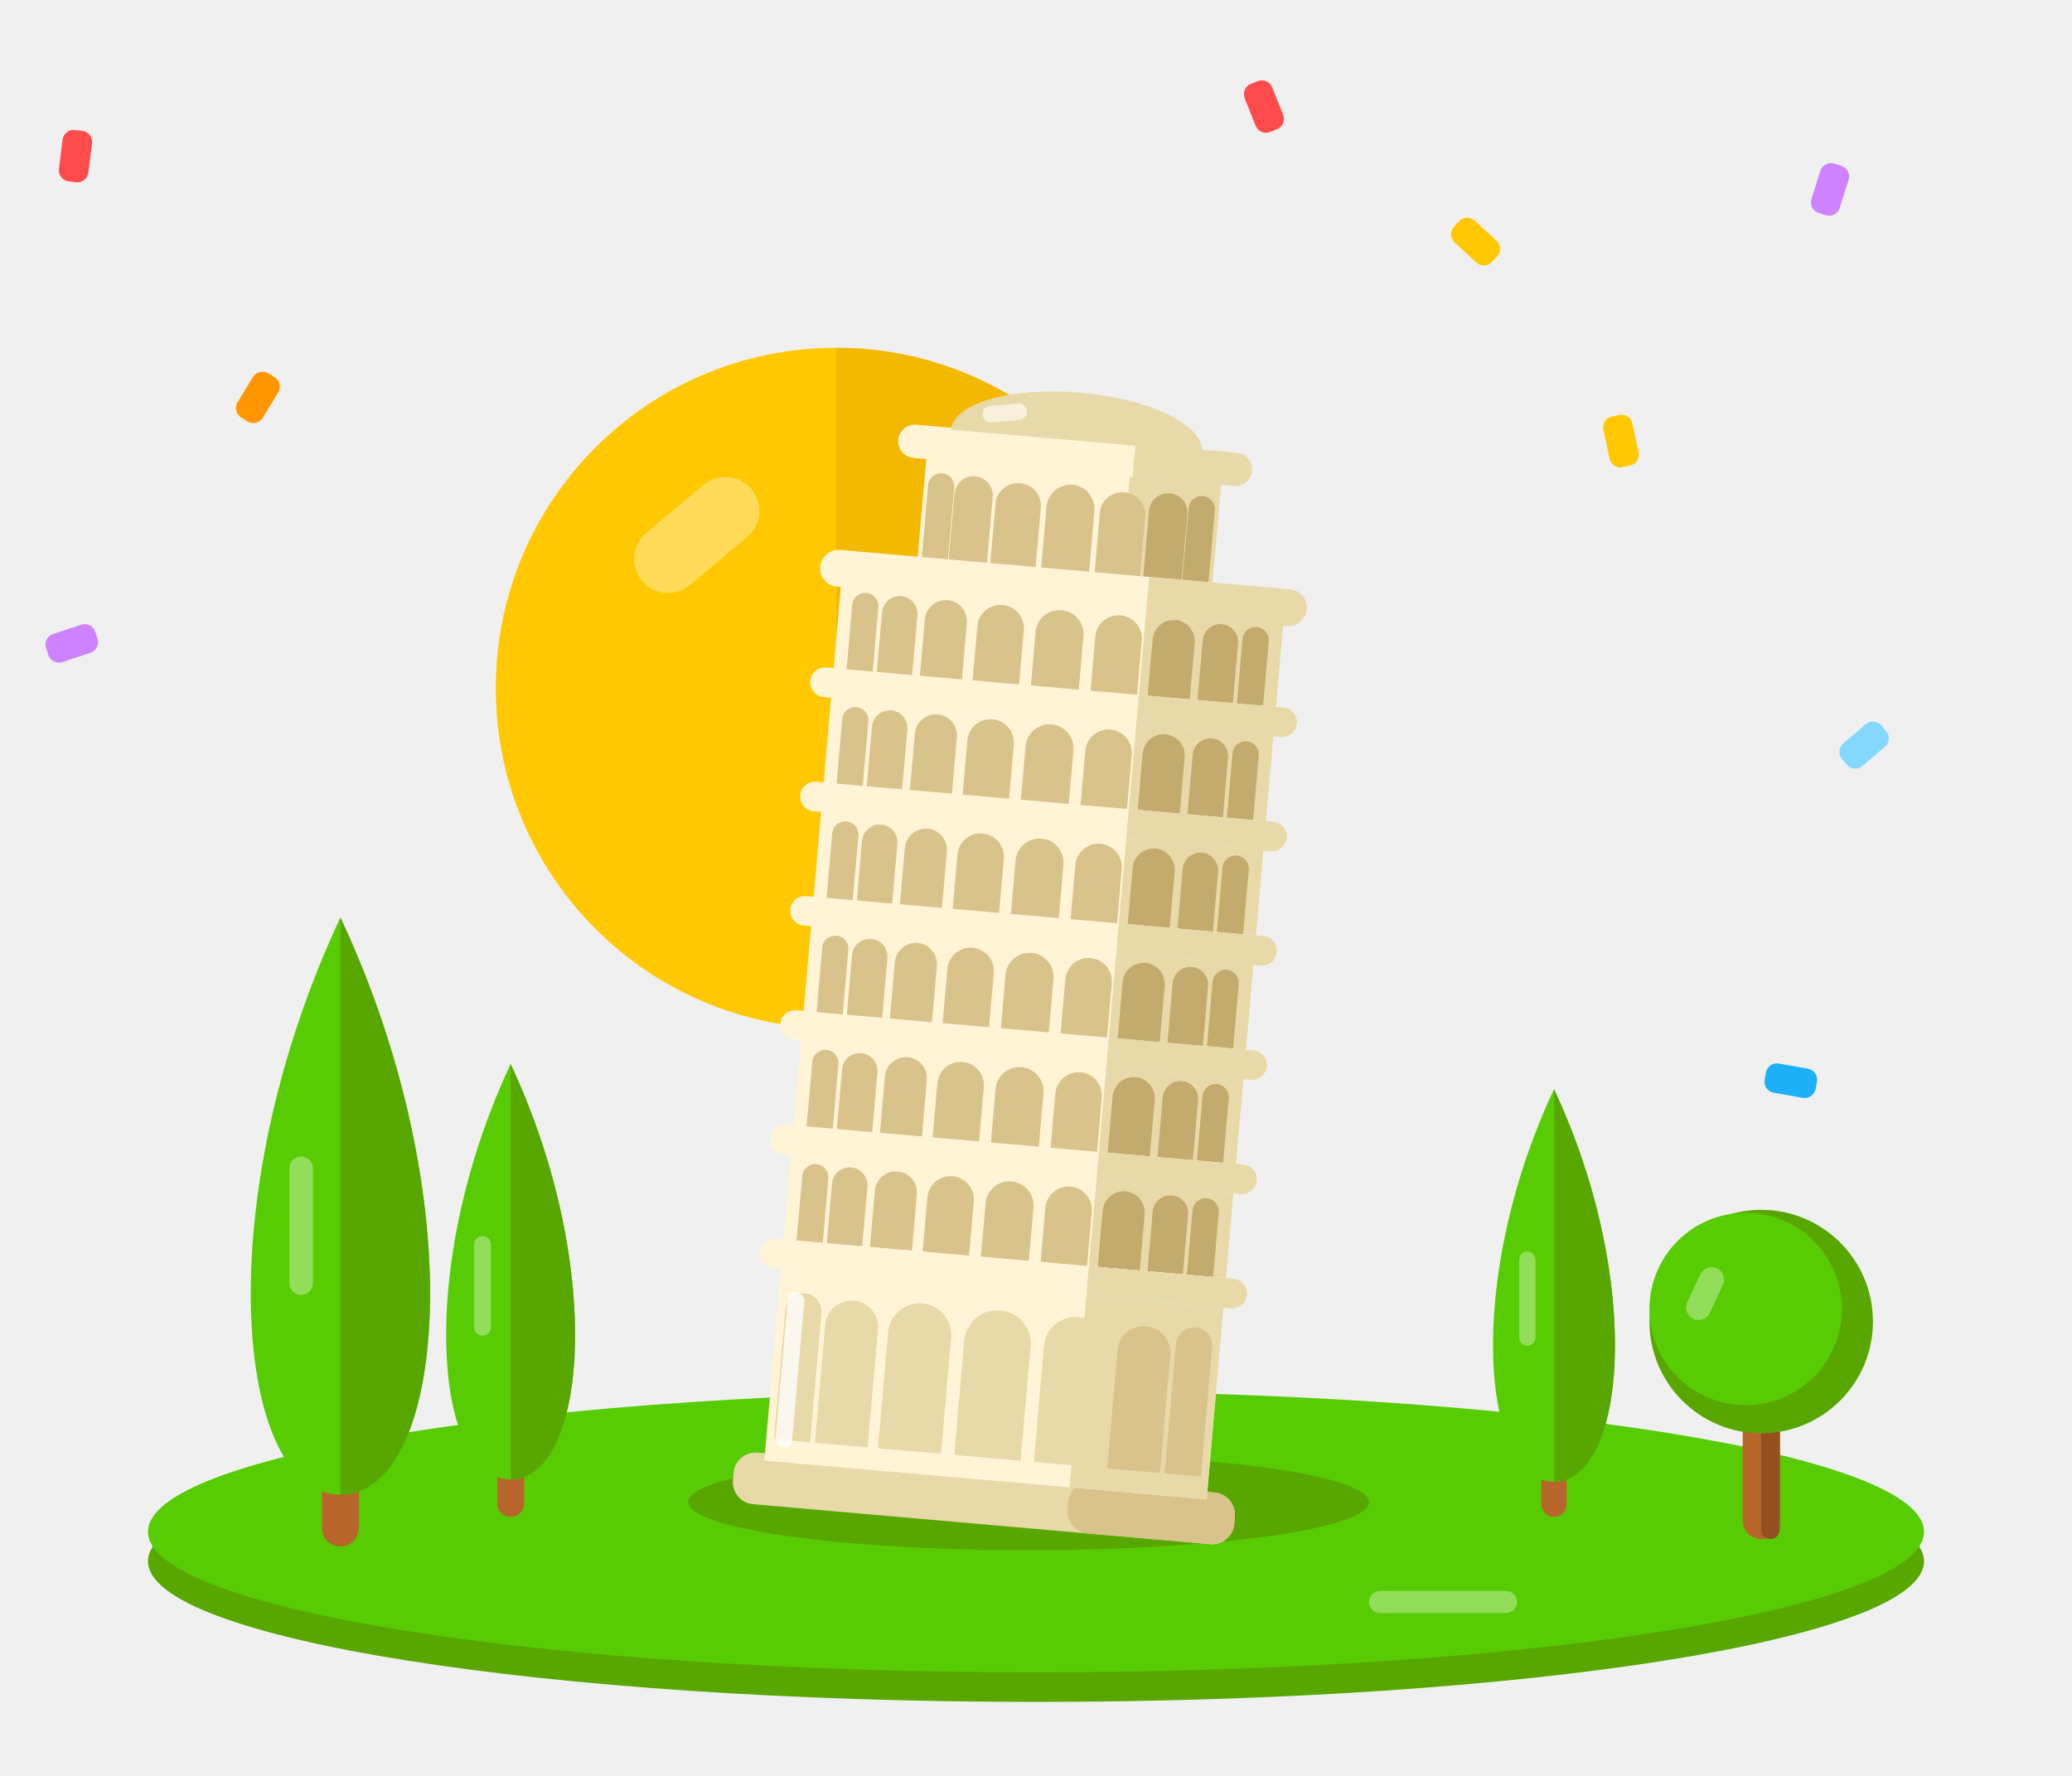
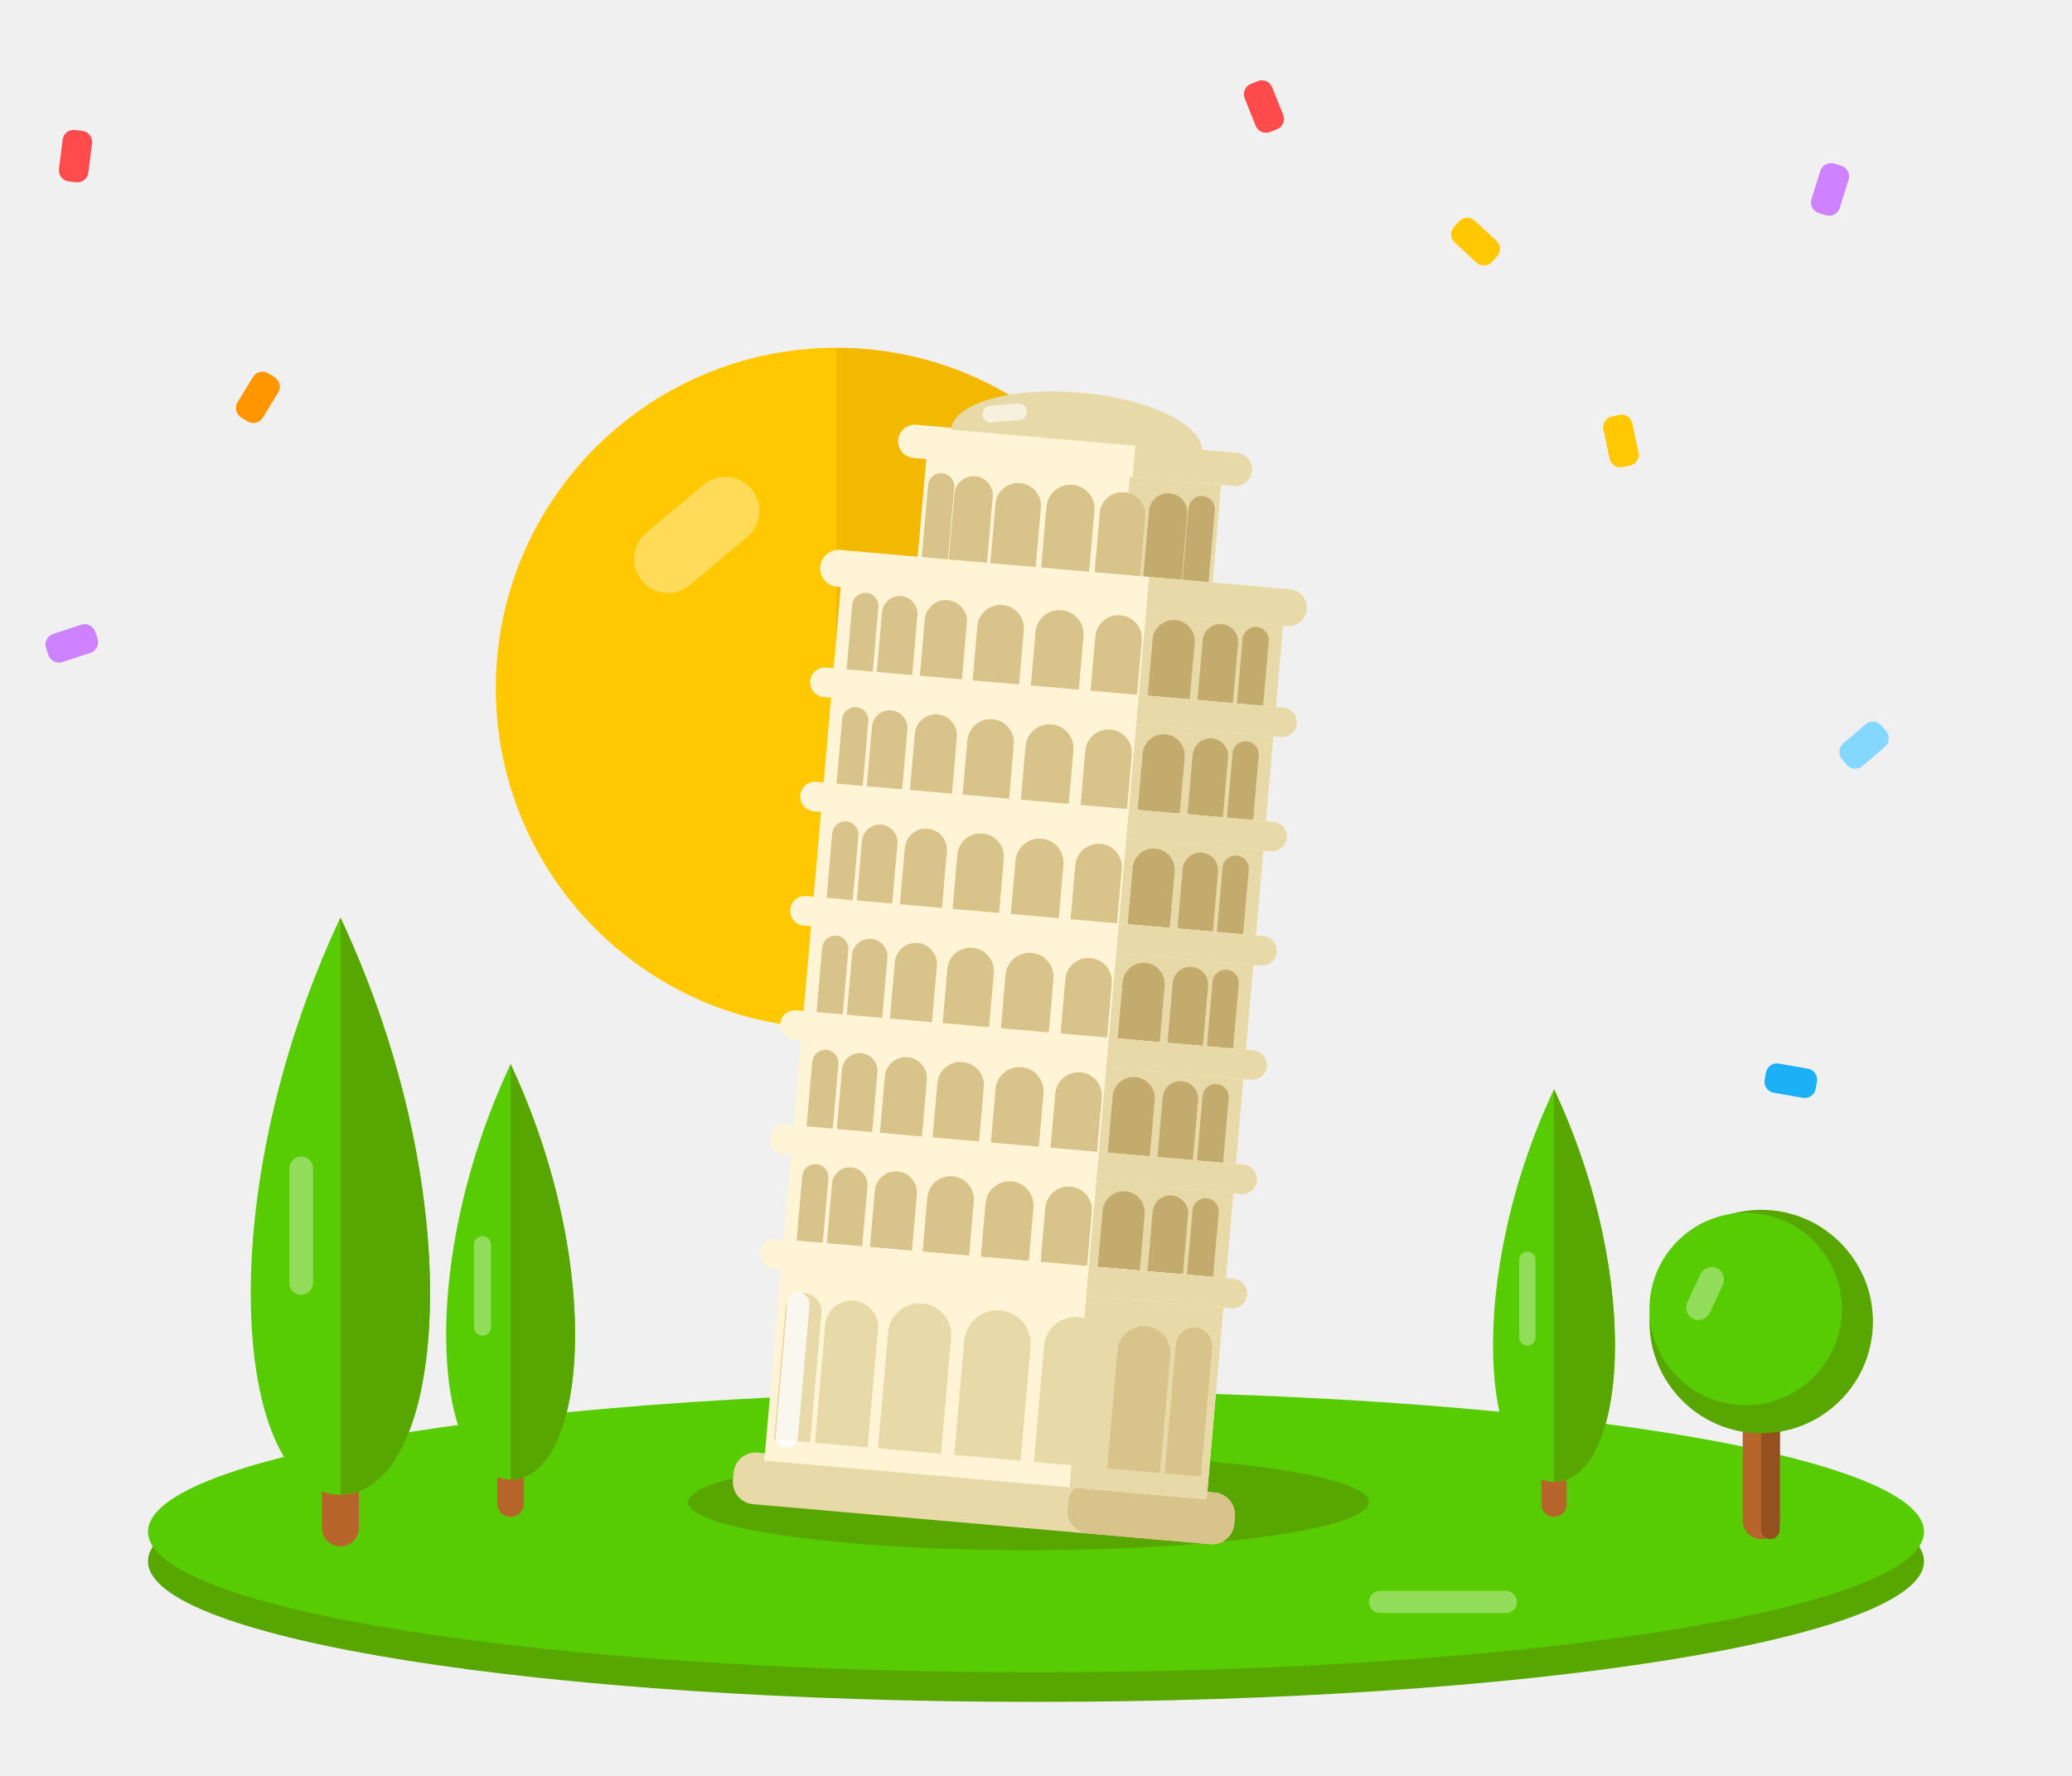
<svg xmlns="http://www.w3.org/2000/svg" viewBox="0 0 560 480" width="560" height="480">
  <circle cx="226" cy="186" r="92" fill="#FFC800" />
  <path d="M226 94A92 92 0 0 1 226 278Z" fill="#E5A400" opacity=".45" />
  <rect x="169" y="135.4" width="38.6" height="18.4" rx="9.2" fill="#FFFFFF" transform="rotate(-40 188.3 144.6)" opacity=".35" />
  <ellipse cx="280" cy="422" rx="240" ry="38" fill="#58A700" />
  <ellipse cx="280" cy="414" rx="240" ry="38" fill="#58CC02" />
  <rect x="370" y="430" width="40" height="6" rx="3" fill="#FFFFFF" opacity=".35" />
  <rect x="87" y="396" width="10" height="22" rx="5" fill="#B8652B" />
  <path d="M92 248C127.9 324.5 120.5 404 92 404C63.5 404 56.1 324.5 92 248Z" fill="#58CC02" />
  <path d="M92 248C127.9 324.5 120.5 404 92 404Z" fill="#58A700" />
  <rect x="78.2" y="312.6" width="6.4" height="37.4" rx="3.2" fill="#FFFFFF" opacity=".35" />
  <rect x="134.4" y="394.2" width="7.2" height="15.8" rx="3.6" fill="#B8652B" />
  <path d="M138 287.6C163.8 342.7 158.5 399.9 138 399.9C117.5 399.9 112.2 342.7 138 287.6Z" fill="#58CC02" />
  <path d="M138 287.6C163.8 342.7 158.5 399.9 138 399.9Z" fill="#58A700" />
  <rect x="128.1" y="334.1" width="4.6" height="26.9" rx="2.3" fill="#FFFFFF" opacity=".35" />
  <rect x="416.6" y="395" width="6.8" height="15" rx="3.4" fill="#B8652B" />
  <path d="M420 294.4C444.4 346.4 439.4 400.5 420 400.5C400.6 400.5 395.6 346.4 420 294.4Z" fill="#58CC02" />
  <path d="M420 294.4C444.4 346.4 439.4 400.5 420 400.5Z" fill="#58A700" />
  <rect x="410.6" y="338.3" width="4.4" height="25.4" rx="2.2" fill="#FFFFFF" opacity=".35" />
  <rect x="471" y="379" width="10.1" height="37" rx="5" fill="#B8652B" />
  <rect x="476" y="379" width="5" height="37" rx="2.5" fill="#94501F" />
  <circle cx="476" cy="357.2" r="30.2" fill="#58A700" />
  <circle cx="471.8" cy="353.8" r="26" fill="#58CC02" />
  <rect x="457.5" y="342.1" width="6.7" height="15.1" rx="3.4" fill="#FFFFFF" transform="rotate(25 460.9 349.6)" opacity=".35" />
  <ellipse cx="278" cy="406" rx="92" ry="13" fill="#58A700" />
  <g transform="rotate(5 266 404)">
    <rect x="198" y="398" width="136" height="14" rx="6" fill="#E8D9A8" />
    <rect x="288.8" y="398" width="45.2" height="14" rx="6" fill="#D8C38A" />
    <rect x="206" y="344" width="120" height="56" fill="#FFF5D6" />
    <rect x="288.8" y="344" width="37.2" height="56" fill="#E8D9A8" />
    <path d="M208.1 394V358.9A4.9 4.9 0 0 1 217.9 358.9V394Z" fill="#E8D9A8" />
    <path d="M219.2 394V361.2A7.2 7.2 0 0 1 233.5 361.2V394Z" fill="#E8D9A8" />
    <path d="M236.3 394V362.5A8.5 8.5 0 0 1 253.4 362.5V394Z" fill="#E8D9A8" />
    <path d="M257 394V363A9 9 0 0 1 275 363V394Z" fill="#E8D9A8" />
    <path d="M278.6 394V362.5A8.5 8.5 0 0 1 295.7 362.5V394Z" fill="#E8D9A8" />
    <path d="M298.5 394V361.2A7.2 7.2 0 0 1 312.8 361.2V394Z" fill="#D8C38A" />
    <path d="M314.1 394V358.9A4.9 4.9 0 0 1 323.9 358.9V394Z" fill="#D8C38A" />
    <rect x="206" y="313" width="120" height="31" fill="#FFF5D6" />
    <rect x="288.8" y="313" width="37.2" height="31" fill="#E8D9A8" />
    <path d="M209.5 341V322.5A3.5 3.5 0 0 1 216.6 322.5V341Z" fill="#D8C38A" />
    <path d="M217.7 341V323.8A4.8 4.8 0 0 1 227.3 323.8V341Z" fill="#D8C38A" />
    <path d="M229.4 341V324.7A5.7 5.7 0 0 1 240.8 324.7V341Z" fill="#D8C38A" />
    <path d="M243.7 341V325.3A6.3 6.3 0 0 1 256.3 325.3V341Z" fill="#D8C38A" />
    <path d="M259.5 341V325.5A6.5 6.5 0 0 1 272.5 325.5V341Z" fill="#D8C38A" />
    <path d="M275.7 341V325.3A6.3 6.3 0 0 1 288.3 325.3V341Z" fill="#D8C38A" />
    <path d="M291.2 341V324.7A5.7 5.7 0 0 1 302.6 324.7V341Z" fill="#C2AB6C" />
    <path d="M304.7 341V323.8A4.8 4.8 0 0 1 314.3 323.8V341Z" fill="#C2AB6C" />
    <path d="M315.4 341V322.5A3.5 3.5 0 0 1 322.5 322.5V341Z" fill="#C2AB6C" />
    <rect x="206" y="282" width="120" height="31" fill="#FFF5D6" />
    <rect x="288.8" y="282" width="37.2" height="31" fill="#E8D9A8" />
    <path d="M209.5 310V291.5A3.5 3.5 0 0 1 216.6 291.5V310Z" fill="#D8C38A" />
    <path d="M217.7 310V292.8A4.8 4.8 0 0 1 227.3 292.8V310Z" fill="#D8C38A" />
    <path d="M229.4 310V293.7A5.7 5.7 0 0 1 240.8 293.7V310Z" fill="#D8C38A" />
    <path d="M243.7 310V294.3A6.3 6.3 0 0 1 256.3 294.3V310Z" fill="#D8C38A" />
    <path d="M259.5 310V294.5A6.5 6.5 0 0 1 272.5 294.5V310Z" fill="#D8C38A" />
    <path d="M275.7 310V294.3A6.3 6.3 0 0 1 288.3 294.3V310Z" fill="#D8C38A" />
    <path d="M291.2 310V293.7A5.7 5.7 0 0 1 302.6 293.7V310Z" fill="#C2AB6C" />
    <path d="M304.7 310V292.8A4.8 4.8 0 0 1 314.3 292.8V310Z" fill="#C2AB6C" />
    <path d="M315.4 310V291.5A3.5 3.5 0 0 1 322.5 291.5V310Z" fill="#C2AB6C" />
    <rect x="206" y="251" width="120" height="31" fill="#FFF5D6" />
    <rect x="288.8" y="251" width="37.2" height="31" fill="#E8D9A8" />
    <path d="M209.5 279V260.5A3.5 3.5 0 0 1 216.6 260.5V279Z" fill="#D8C38A" />
    <path d="M217.7 279V261.8A4.8 4.8 0 0 1 227.3 261.8V279Z" fill="#D8C38A" />
    <path d="M229.4 279V262.7A5.7 5.7 0 0 1 240.8 262.7V279Z" fill="#D8C38A" />
    <path d="M243.7 279V263.3A6.3 6.3 0 0 1 256.3 263.3V279Z" fill="#D8C38A" />
    <path d="M259.5 279V263.5A6.5 6.5 0 0 1 272.5 263.5V279Z" fill="#D8C38A" />
    <path d="M275.7 279V263.3A6.3 6.3 0 0 1 288.3 263.3V279Z" fill="#D8C38A" />
    <path d="M291.2 279V262.7A5.7 5.7 0 0 1 302.6 262.7V279Z" fill="#C2AB6C" />
    <path d="M304.7 279V261.8A4.8 4.8 0 0 1 314.3 261.8V279Z" fill="#C2AB6C" />
    <path d="M315.4 279V260.5A3.5 3.5 0 0 1 322.5 260.5V279Z" fill="#C2AB6C" />
    <rect x="206" y="220" width="120" height="31" fill="#FFF5D6" />
    <rect x="288.8" y="220" width="37.2" height="31" fill="#E8D9A8" />
    <path d="M209.5 248V229.5A3.5 3.5 0 0 1 216.6 229.5V248Z" fill="#D8C38A" />
    <path d="M217.7 248V230.8A4.8 4.8 0 0 1 227.3 230.8V248Z" fill="#D8C38A" />
    <path d="M229.4 248V231.7A5.7 5.7 0 0 1 240.8 231.7V248Z" fill="#D8C38A" />
    <path d="M243.7 248V232.3A6.3 6.3 0 0 1 256.3 232.3V248Z" fill="#D8C38A" />
    <path d="M259.5 248V232.5A6.5 6.5 0 0 1 272.5 232.5V248Z" fill="#D8C38A" />
    <path d="M275.7 248V232.3A6.3 6.3 0 0 1 288.3 232.3V248Z" fill="#D8C38A" />
    <path d="M291.2 248V231.7A5.7 5.7 0 0 1 302.6 231.7V248Z" fill="#C2AB6C" />
    <path d="M304.7 248V230.8A4.8 4.8 0 0 1 314.3 230.8V248Z" fill="#C2AB6C" />
    <path d="M315.4 248V229.5A3.5 3.5 0 0 1 322.5 229.5V248Z" fill="#C2AB6C" />
    <rect x="206" y="189" width="120" height="31" fill="#FFF5D6" />
    <rect x="288.8" y="189" width="37.2" height="31" fill="#E8D9A8" />
    <path d="M209.5 217V198.5A3.5 3.5 0 0 1 216.6 198.5V217Z" fill="#D8C38A" />
    <path d="M217.7 217V199.8A4.8 4.8 0 0 1 227.3 199.8V217Z" fill="#D8C38A" />
    <path d="M229.4 217V200.7A5.7 5.7 0 0 1 240.8 200.7V217Z" fill="#D8C38A" />
    <path d="M243.7 217V201.3A6.3 6.3 0 0 1 256.3 201.3V217Z" fill="#D8C38A" />
    <path d="M259.5 217V201.5A6.5 6.5 0 0 1 272.5 201.5V217Z" fill="#D8C38A" />
    <path d="M275.7 217V201.3A6.3 6.3 0 0 1 288.3 201.3V217Z" fill="#D8C38A" />
    <path d="M291.2 217V200.7A5.7 5.7 0 0 1 302.6 200.7V217Z" fill="#C2AB6C" />
    <path d="M304.7 217V199.8A4.8 4.8 0 0 1 314.3 199.8V217Z" fill="#C2AB6C" />
    <path d="M315.4 217V198.5A3.5 3.5 0 0 1 322.5 198.5V217Z" fill="#C2AB6C" />
    <rect x="206" y="158" width="120" height="31" fill="#FFF5D6" />
    <rect x="288.8" y="158" width="37.2" height="31" fill="#E8D9A8" />
    <path d="M209.5 186V167.5A3.5 3.5 0 0 1 216.6 167.5V186Z" fill="#D8C38A" />
    <path d="M217.7 186V168.8A4.8 4.8 0 0 1 227.3 168.8V186Z" fill="#D8C38A" />
    <path d="M229.4 186V169.7A5.7 5.7 0 0 1 240.8 169.7V186Z" fill="#D8C38A" />
    <path d="M243.7 186V170.3A6.3 6.3 0 0 1 256.3 170.3V186Z" fill="#D8C38A" />
    <path d="M259.5 186V170.5A6.5 6.5 0 0 1 272.5 170.5V186Z" fill="#D8C38A" />
    <path d="M275.7 186V170.3A6.3 6.3 0 0 1 288.3 170.3V186Z" fill="#D8C38A" />
    <path d="M291.2 186V169.7A5.7 5.7 0 0 1 302.6 169.7V186Z" fill="#C2AB6C" />
    <path d="M304.7 186V168.8A4.8 4.8 0 0 1 314.3 168.8V186Z" fill="#C2AB6C" />
    <path d="M315.4 186V167.5A3.5 3.5 0 0 1 322.5 167.5V186Z" fill="#C2AB6C" />
    <rect x="226" y="122" width="80" height="36" fill="#FFF5D6" />
    <rect x="281.2" y="122" width="24.8" height="36" fill="#E8D9A8" />
    <path d="M227.1 154V133.5A3.5 3.5 0 0 1 234.2 133.5V154Z" fill="#D8C38A" />
    <path d="M234.4 154V135.2A5.2 5.2 0 0 1 244.8 135.2V154Z" fill="#D8C38A" />
    <path d="M245.7 154V136.2A6.2 6.2 0 0 1 258 136.2V154Z" fill="#D8C38A" />
    <path d="M259.5 154V136.5A6.5 6.5 0 0 1 272.5 136.5V154Z" fill="#D8C38A" />
    <path d="M274 154V136.2A6.2 6.2 0 0 1 286.3 136.2V154Z" fill="#D8C38A" />
    <path d="M287.2 154V135.2A5.2 5.2 0 0 1 297.6 135.2V154Z" fill="#C2AB6C" />
    <path d="M297.8 154V133.5A3.5 3.5 0 0 1 304.9 133.5V154Z" fill="#C2AB6C" />
    <rect x="200" y="340" width="132" height="8" rx="4" fill="#FFF5D6" />
    <rect x="288.8" y="340" width="43.2" height="8" rx="4" fill="#E8D9A8" />
    <rect x="288.8" y="340" width="8" height="8" fill="#E8D9A8" />
    <rect x="200" y="309" width="132" height="8" rx="4" fill="#FFF5D6" />
    <rect x="288.8" y="309" width="43.2" height="8" rx="4" fill="#E8D9A8" />
    <rect x="288.8" y="309" width="8" height="8" fill="#E8D9A8" />
    <rect x="200" y="278" width="132" height="8" rx="4" fill="#FFF5D6" />
    <rect x="288.8" y="278" width="43.2" height="8" rx="4" fill="#E8D9A8" />
    <rect x="288.8" y="278" width="8" height="8" fill="#E8D9A8" />
    <rect x="200" y="247" width="132" height="8" rx="4" fill="#FFF5D6" />
    <rect x="288.8" y="247" width="43.2" height="8" rx="4" fill="#E8D9A8" />
    <rect x="288.8" y="247" width="8" height="8" fill="#E8D9A8" />
    <rect x="200" y="216" width="132" height="8" rx="4" fill="#FFF5D6" />
    <rect x="288.8" y="216" width="43.2" height="8" rx="4" fill="#E8D9A8" />
    <rect x="288.8" y="216" width="8" height="8" fill="#E8D9A8" />
    <rect x="200" y="185" width="132" height="8" rx="4" fill="#FFF5D6" />
    <rect x="288.8" y="185" width="43.2" height="8" rx="4" fill="#E8D9A8" />
    <rect x="288.8" y="185" width="8" height="8" fill="#E8D9A8" />
    <rect x="200" y="153" width="132" height="10" rx="5" fill="#FFF5D6" />
    <rect x="288.8" y="153" width="43.2" height="10" rx="5" fill="#E8D9A8" />
    <rect x="288.8" y="153" width="10" height="10" fill="#E8D9A8" />
    <rect x="200" y="340" width="132" height="8" rx="4" fill="#FFF5D6" />
    <rect x="288.8" y="340" width="43.2" height="8" rx="4" fill="#E8D9A8" />
    <rect x="288.8" y="340" width="8" height="8" fill="#E8D9A8" />
    <rect x="218" y="117.5" width="96" height="9" rx="4.5" fill="#FFF5D6" />
    <rect x="282" y="117.5" width="32" height="9" rx="4.5" fill="#E8D9A8" />
    <rect x="282" y="117.5" width="9" height="9" fill="#E8D9A8" />
    <path d="M232 118A34 13 0 0 1 300 118Z" fill="#E8D9A8" />
-     <rect x="208.5" y="354" width="4.5" height="42" rx="2.2" fill="#FFFFFF" opacity=".8" />
+     <rect x="208.5" y="354" width="6" height="42" rx="3" fill="#FFFFFF" opacity=".8" />
    <rect x="240" y="110" width="12" height="4.5" rx="2.2" fill="#FFFFFF" transform="rotate(-10 246 112)" opacity=".6" />
  </g>
  <rect x="12.4" y="169.9" width="14" height="8" rx="3" fill="#CE82FF" transform="rotate(161.7 19.4 173.9)" />
  <rect x="334.6" y="24.8" width="14" height="8" rx="3" fill="#FF4B4B" transform="rotate(68.2 341.6 28.8)" />
  <rect x="391.8" y="61.3" width="14" height="8" rx="3" fill="#FFC800" transform="rotate(42.8 398.8 65.3)" />
  <rect x="496.8" y="197.4" width="14" height="8" rx="3" fill="#84D8FF" transform="rotate(139.4 503.8 201.4)" />
  <rect x="62.7" y="103.4" width="14" height="8" rx="3" fill="#FF9600" transform="rotate(121.4 69.7 107.4)" />
  <rect x="477" y="288.1" width="14" height="8" rx="3" fill="#1CB0F6" transform="rotate(9.9 484 292.1)" />
  <rect x="487.6" y="47.2" width="14" height="8" rx="3" fill="#CE82FF" transform="rotate(107.4 494.6 51.2)" />
  <rect x="13.4" y="38.2" width="14" height="8" rx="3" fill="#FF4B4B" transform="rotate(97.2 20.4 42.2)" />
  <rect x="431.1" y="115.2" width="14" height="8" rx="3" fill="#FFC800" transform="rotate(78 438.1 119.2)" />
</svg>
